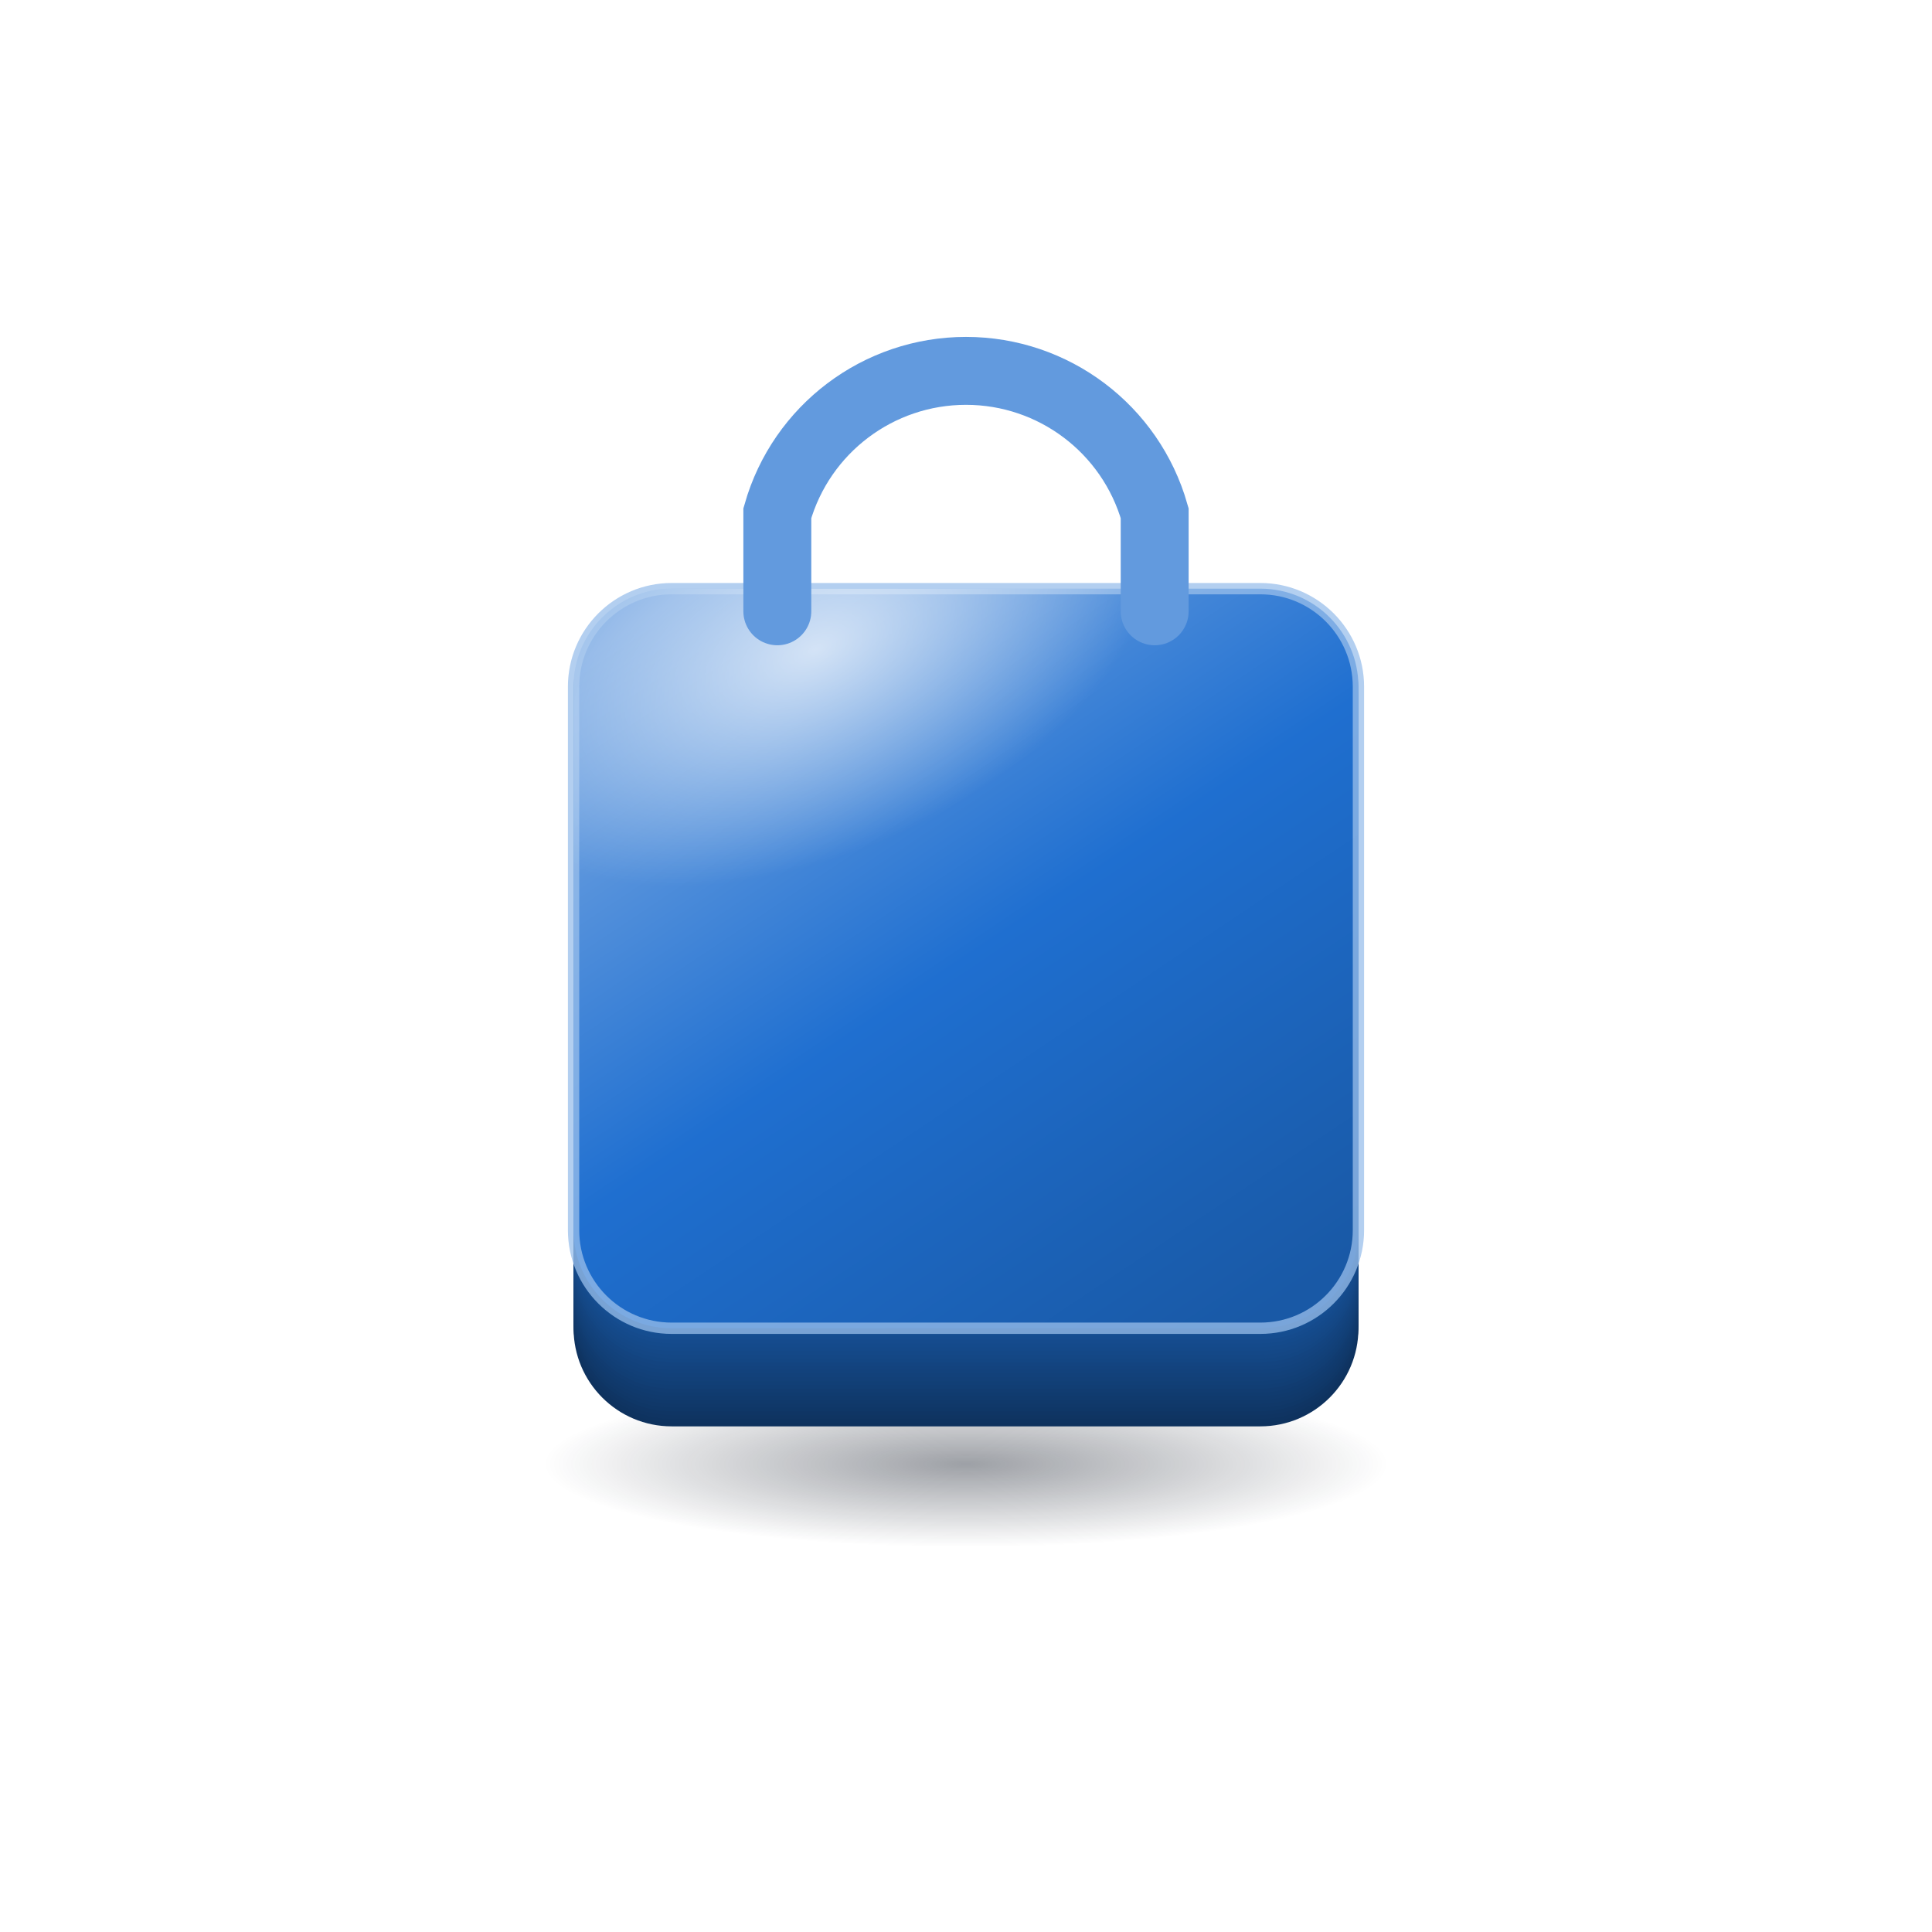
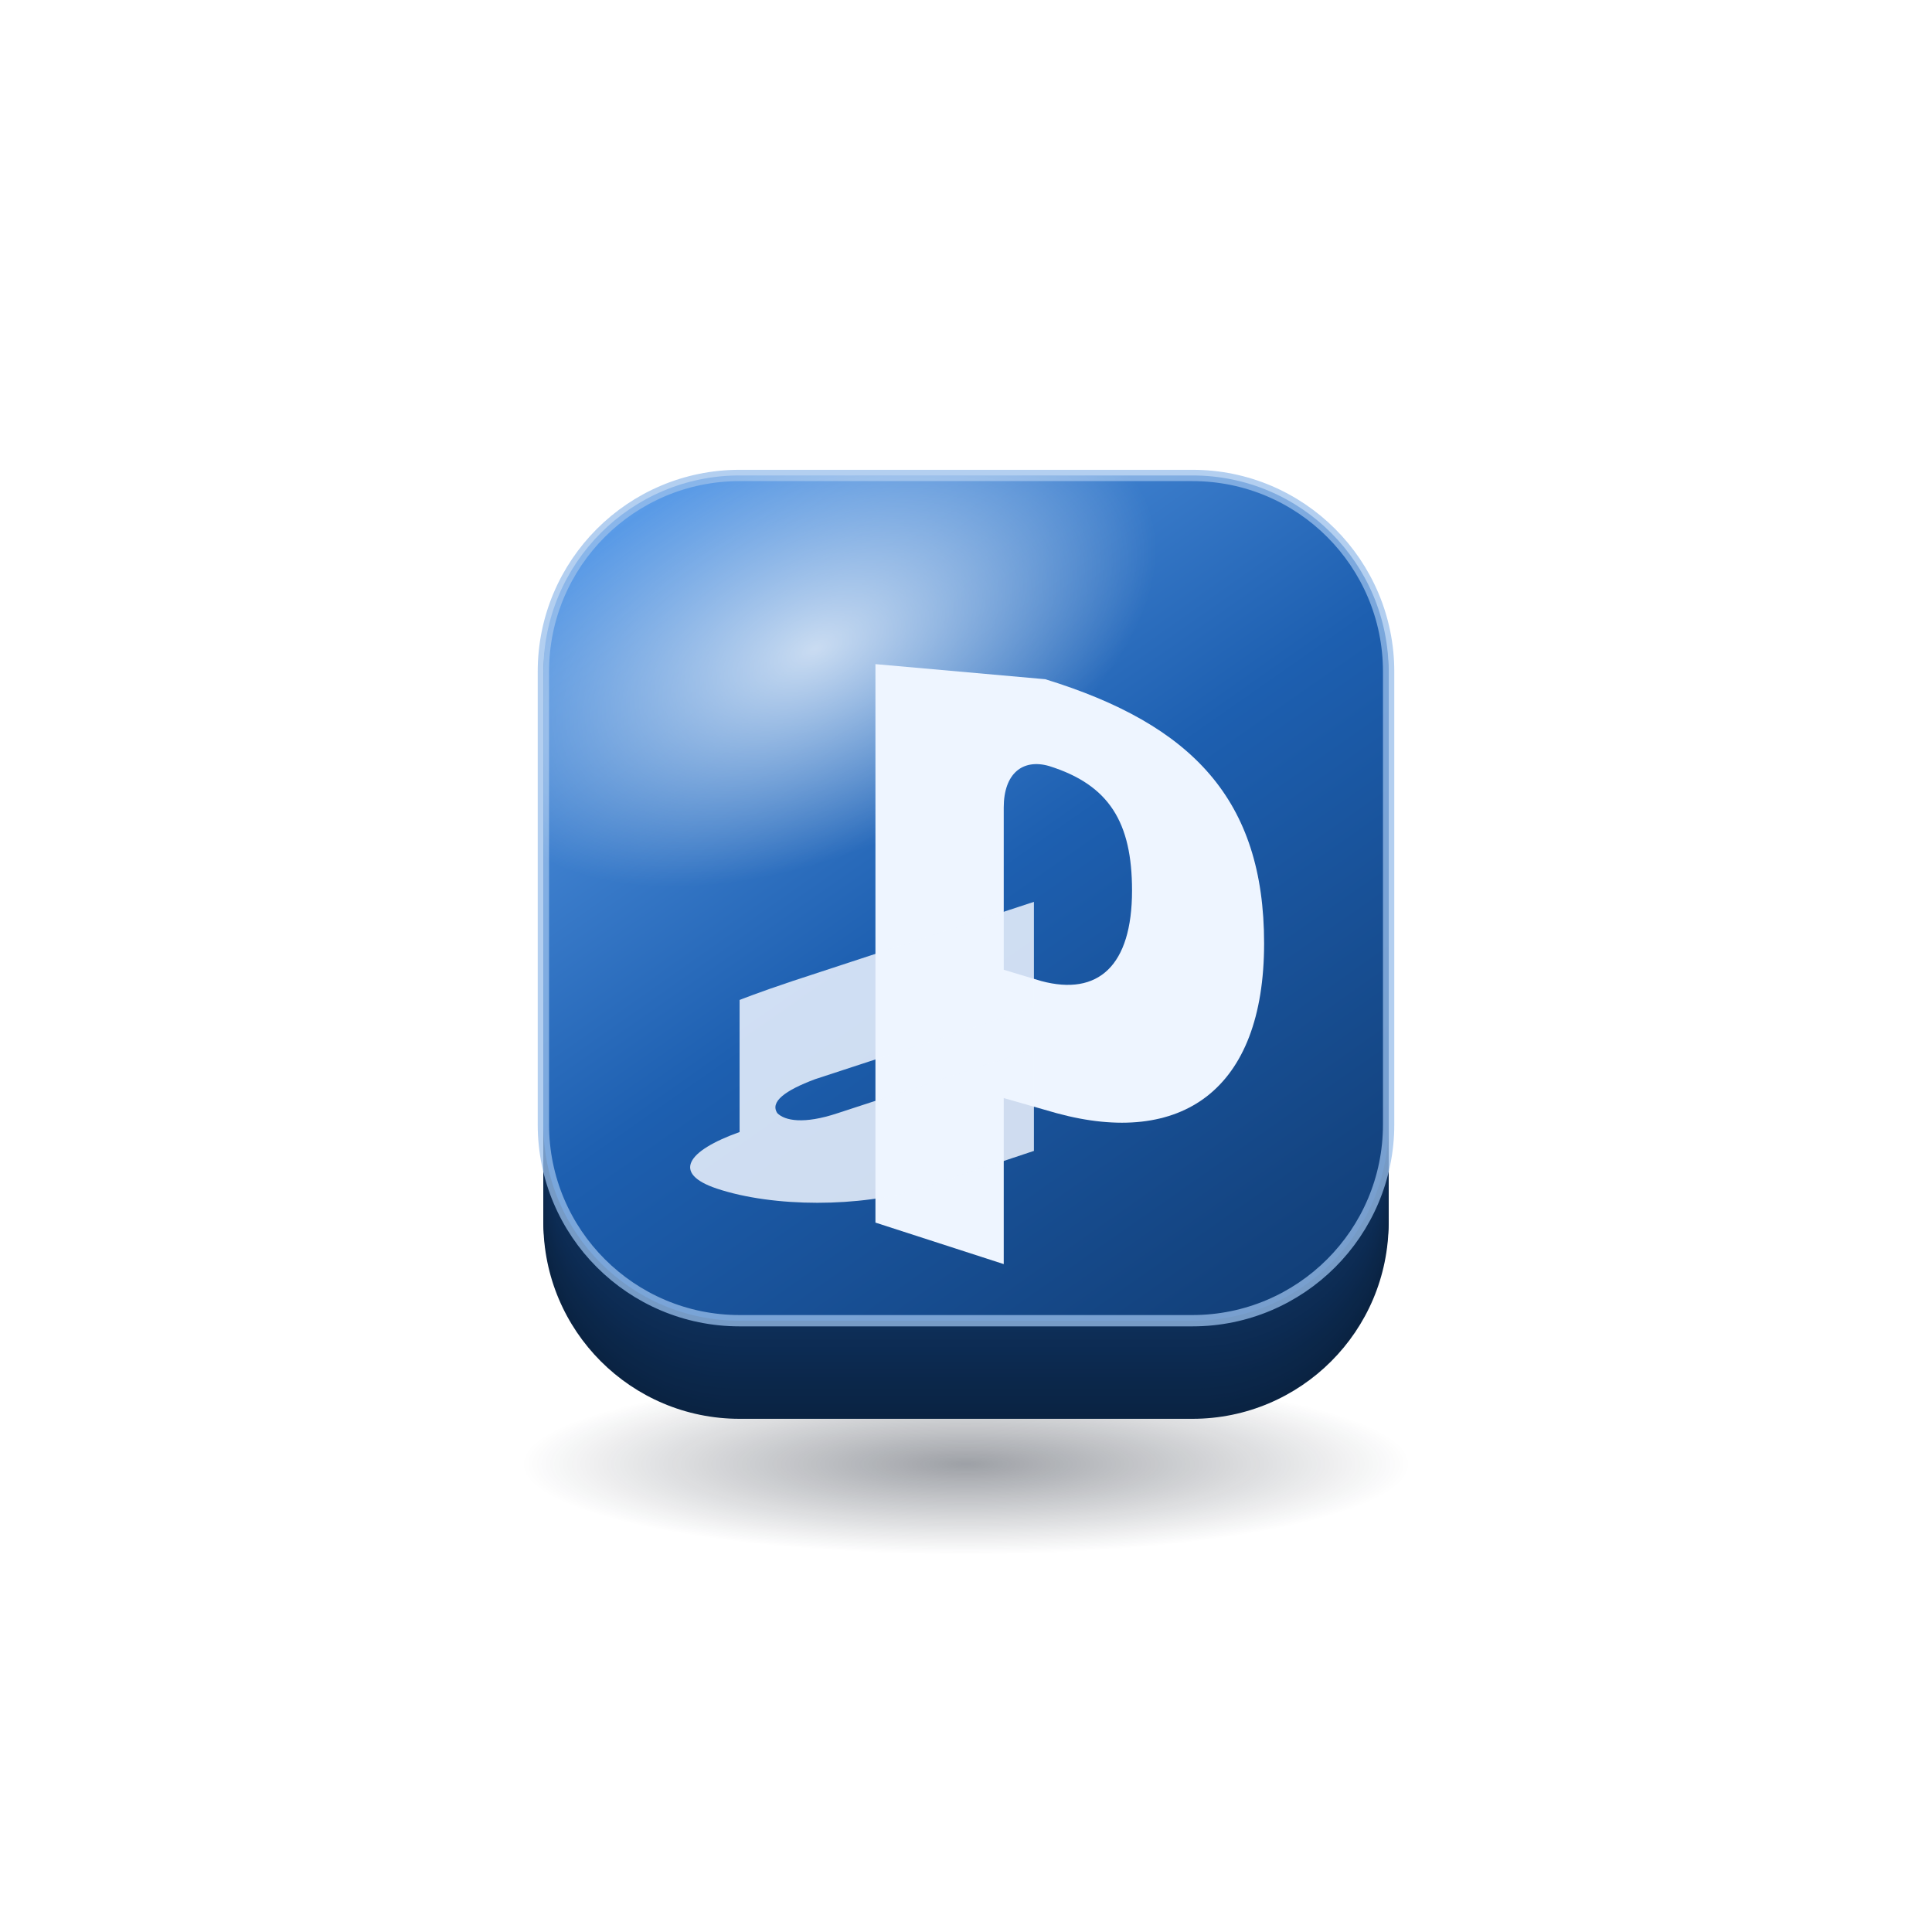
<svg xmlns="http://www.w3.org/2000/svg" viewBox="0 0 512 512" width="512" height="512" fill="none">
  <defs>
    <radialGradient id="playstation-sh1" cx="0.5" cy="0.5" r="0.5">
      <stop offset="0" stop-color="#0b1220" stop-opacity="0.4" />
      <stop offset="0.6" stop-color="#0b1220" stop-opacity="0.16" />
      <stop offset="1" stop-color="#0b1220" stop-opacity="0" />
    </radialGradient>
  </defs>
-   <ellipse cx="256" cy="388" rx="112" ry="22" fill="url(#playstation-sh1)" />
+   <ellipse cx="256" cy="388" rx="118" ry="24" fill="url(#playstation-sh1)" />
  <defs>
    <linearGradient id="playstation-g2" x1="0.15" y1="0" x2="0.85" y2="1">
-       <stop offset="0" stop-color="#7dabe4" />
-       <stop offset="0.5" stop-color="#1f6fd0" />
-       <stop offset="1" stop-color="#1959a6" />
+       <stop offset="0" stop-color="#5b9ce8" />
+       <stop offset="0.5" stop-color="#1d5fb0" />
+       <stop offset="1" stop-color="#123f78" />
    </linearGradient>
    <clipPath id="playstation-c3">
-       <path d="M178 156H334A26 26 0 0 1 360 182V326A26 26 0 0 1 334 352H178A26 26 0 0 1 152 326V182A26 26 0 0 1 178 156Z" />
+       <path d="M196 126H316A52 52 0 0 1 368 178V298A52 52 0 0 1 316 350H196A52 52 0 0 1 144 298V178A52 52 0 0 1 196 126Z" />
    </clipPath>
    <radialGradient id="playstation-p4" cx="0.5" cy="0.5" r="0.5">
      <stop offset="0" stop-color="#fff" stop-opacity="0.72" />
      <stop offset="1" stop-color="#fff" stop-opacity="0" />
    </radialGradient>
  </defs>
  <defs>
-     <path id="playstation-s5" d="M178 156H334A26 26 0 0 1 360 182V326A26 26 0 0 1 334 352H178A26 26 0 0 1 152 326V182A26 26 0 0 1 178 156Z" />
+     <path id="playstation-s5" d="M196 126H316A52 52 0 0 1 368 178V298A52 52 0 0 1 316 350H196A52 52 0 0 1 144 298V178A52 52 0 0 1 196 126Z" />
  </defs>
-   <use href="#playstation-s5" y="26" fill="#0e325e" />
-   <use href="#playstation-s5" y="25" fill="#0e3360" />
-   <use href="#playstation-s5" y="24" fill="#0f3462" />
-   <use href="#playstation-s5" y="23" fill="#0f3564" />
-   <use href="#playstation-s5" y="22" fill="#0f3767" />
-   <use href="#playstation-s5" y="21" fill="#103869" />
-   <use href="#playstation-s5" y="20" fill="#10396b" />
-   <use href="#playstation-s5" y="19" fill="#103a6d" />
-   <use href="#playstation-s5" y="18" fill="#103b6f" />
-   <use href="#playstation-s5" y="17" fill="#113c71" />
-   <use href="#playstation-s5" y="16" fill="#113e74" />
-   <use href="#playstation-s5" y="15" fill="#113f76" />
-   <use href="#playstation-s5" y="14" fill="#124078" />
-   <use href="#playstation-s5" y="13" fill="#12417a" />
-   <use href="#playstation-s5" y="12" fill="#12427c" />
-   <use href="#playstation-s5" y="11" fill="#13437e" />
-   <use href="#playstation-s5" y="10" fill="#134480" />
-   <use href="#playstation-s5" y="9" fill="#134683" />
-   <use href="#playstation-s5" y="8" fill="#144785" />
-   <use href="#playstation-s5" y="7" fill="#144887" />
-   <use href="#playstation-s5" y="6" fill="#144989" />
-   <use href="#playstation-s5" y="5" fill="#144a8b" />
-   <use href="#playstation-s5" y="4" fill="#154b8d" />
-   <use href="#playstation-s5" y="3" fill="#154d90" />
-   <use href="#playstation-s5" y="2" fill="#154e92" />
-   <use href="#playstation-s5" y="1" fill="#164f94" />
-   <path d="M178 156H334A26 26 0 0 1 360 182V326A26 26 0 0 1 334 352H178A26 26 0 0 1 152 326V182A26 26 0 0 1 178 156Z" fill="url(#playstation-g2)" />
-   <path d="M178 156H334A26 26 0 0 1 360 182V326A26 26 0 0 1 334 352H178A26 26 0 0 1 152 326V182A26 26 0 0 1 178 156Z" fill="none" stroke="#9abeea" stroke-opacity="0.75" stroke-width="3" />
+   <use href="#playstation-s5" y="26" fill="#0a2342" />
+   <use href="#playstation-s5" y="25" fill="#0a2343" />
+   <use href="#playstation-s5" y="24" fill="#0a2444" />
+   <use href="#playstation-s5" y="23" fill="#0a2445" />
+   <use href="#playstation-s5" y="22" fill="#0a2546" />
+   <use href="#playstation-s5" y="21" fill="#0b2547" />
+   <use href="#playstation-s5" y="20" fill="#0b2648" />
+   <use href="#playstation-s5" y="19" fill="#0b2648" />
+   <use href="#playstation-s5" y="18" fill="#0b2749" />
+   <use href="#playstation-s5" y="17" fill="#0b274a" />
+   <use href="#playstation-s5" y="16" fill="#0b274b" />
+   <use href="#playstation-s5" y="15" fill="#0b284c" />
+   <use href="#playstation-s5" y="14" fill="#0c284d" />
+   <use href="#playstation-s5" y="13" fill="#0c294e" />
+   <use href="#playstation-s5" y="12" fill="#0c294f" />
+   <use href="#playstation-s5" y="11" fill="#0c2a50" />
+   <use href="#playstation-s5" y="10" fill="#0c2a51" />
+   <use href="#playstation-s5" y="9" fill="#0c2b52" />
+   <use href="#playstation-s5" y="8" fill="#0c2b53" />
+   <use href="#playstation-s5" y="7" fill="#0d2c54" />
+   <use href="#playstation-s5" y="6" fill="#0d2c54" />
+   <use href="#playstation-s5" y="5" fill="#0d2d55" />
+   <use href="#playstation-s5" y="4" fill="#0d2d56" />
+   <use href="#playstation-s5" y="3" fill="#0d2e57" />
+   <use href="#playstation-s5" y="2" fill="#0d2e58" />
+   <use href="#playstation-s5" y="1" fill="#0d2f59" />
+   <path d="M196 126H316A52 52 0 0 1 368 178V298A52 52 0 0 1 316 350H196A52 52 0 0 1 144 298V178A52 52 0 0 1 196 126Z" fill="url(#playstation-g2)" />
+   <path d="M196 126H316A52 52 0 0 1 368 178V298A52 52 0 0 1 316 350H196A52 52 0 0 1 144 298V178A52 52 0 0 1 196 126Z" fill="none" stroke="#9abeea" stroke-opacity="0.75" stroke-width="3" />
  <g clip-path="url(#playstation-c3)">
    <ellipse cx="216" cy="172" rx="96" ry="54" fill="url(#playstation-p4)" transform="rotate(-24 216 172)" />
  </g>
-   <path d="M206 162v-26a52 52 0 0 1 100 0v26" fill="none" stroke="#629ade" stroke-width="18" stroke-linecap="round" />
+   <path d="M232 176v148l34 11V214c0-9 5-13 12-11 16 5 22 15 22 33 0 20-9 28-24 24l-10-3v34l14 4c33 9 55-6 55-45 0-38-19-58-58-70Z" fill="#eef5ff" />
+   <path d="M196 300c-14 5-18 11-6 15 15 5 38 5 54 0l30-10v-27l-52 17c-9 3-14 2-16 0-2-3 2-6 10-9l58-19v-28l-64 21c-9 3-14 5-14 5Z" fill="#eef5ff" opacity="0.85" />
</svg>
